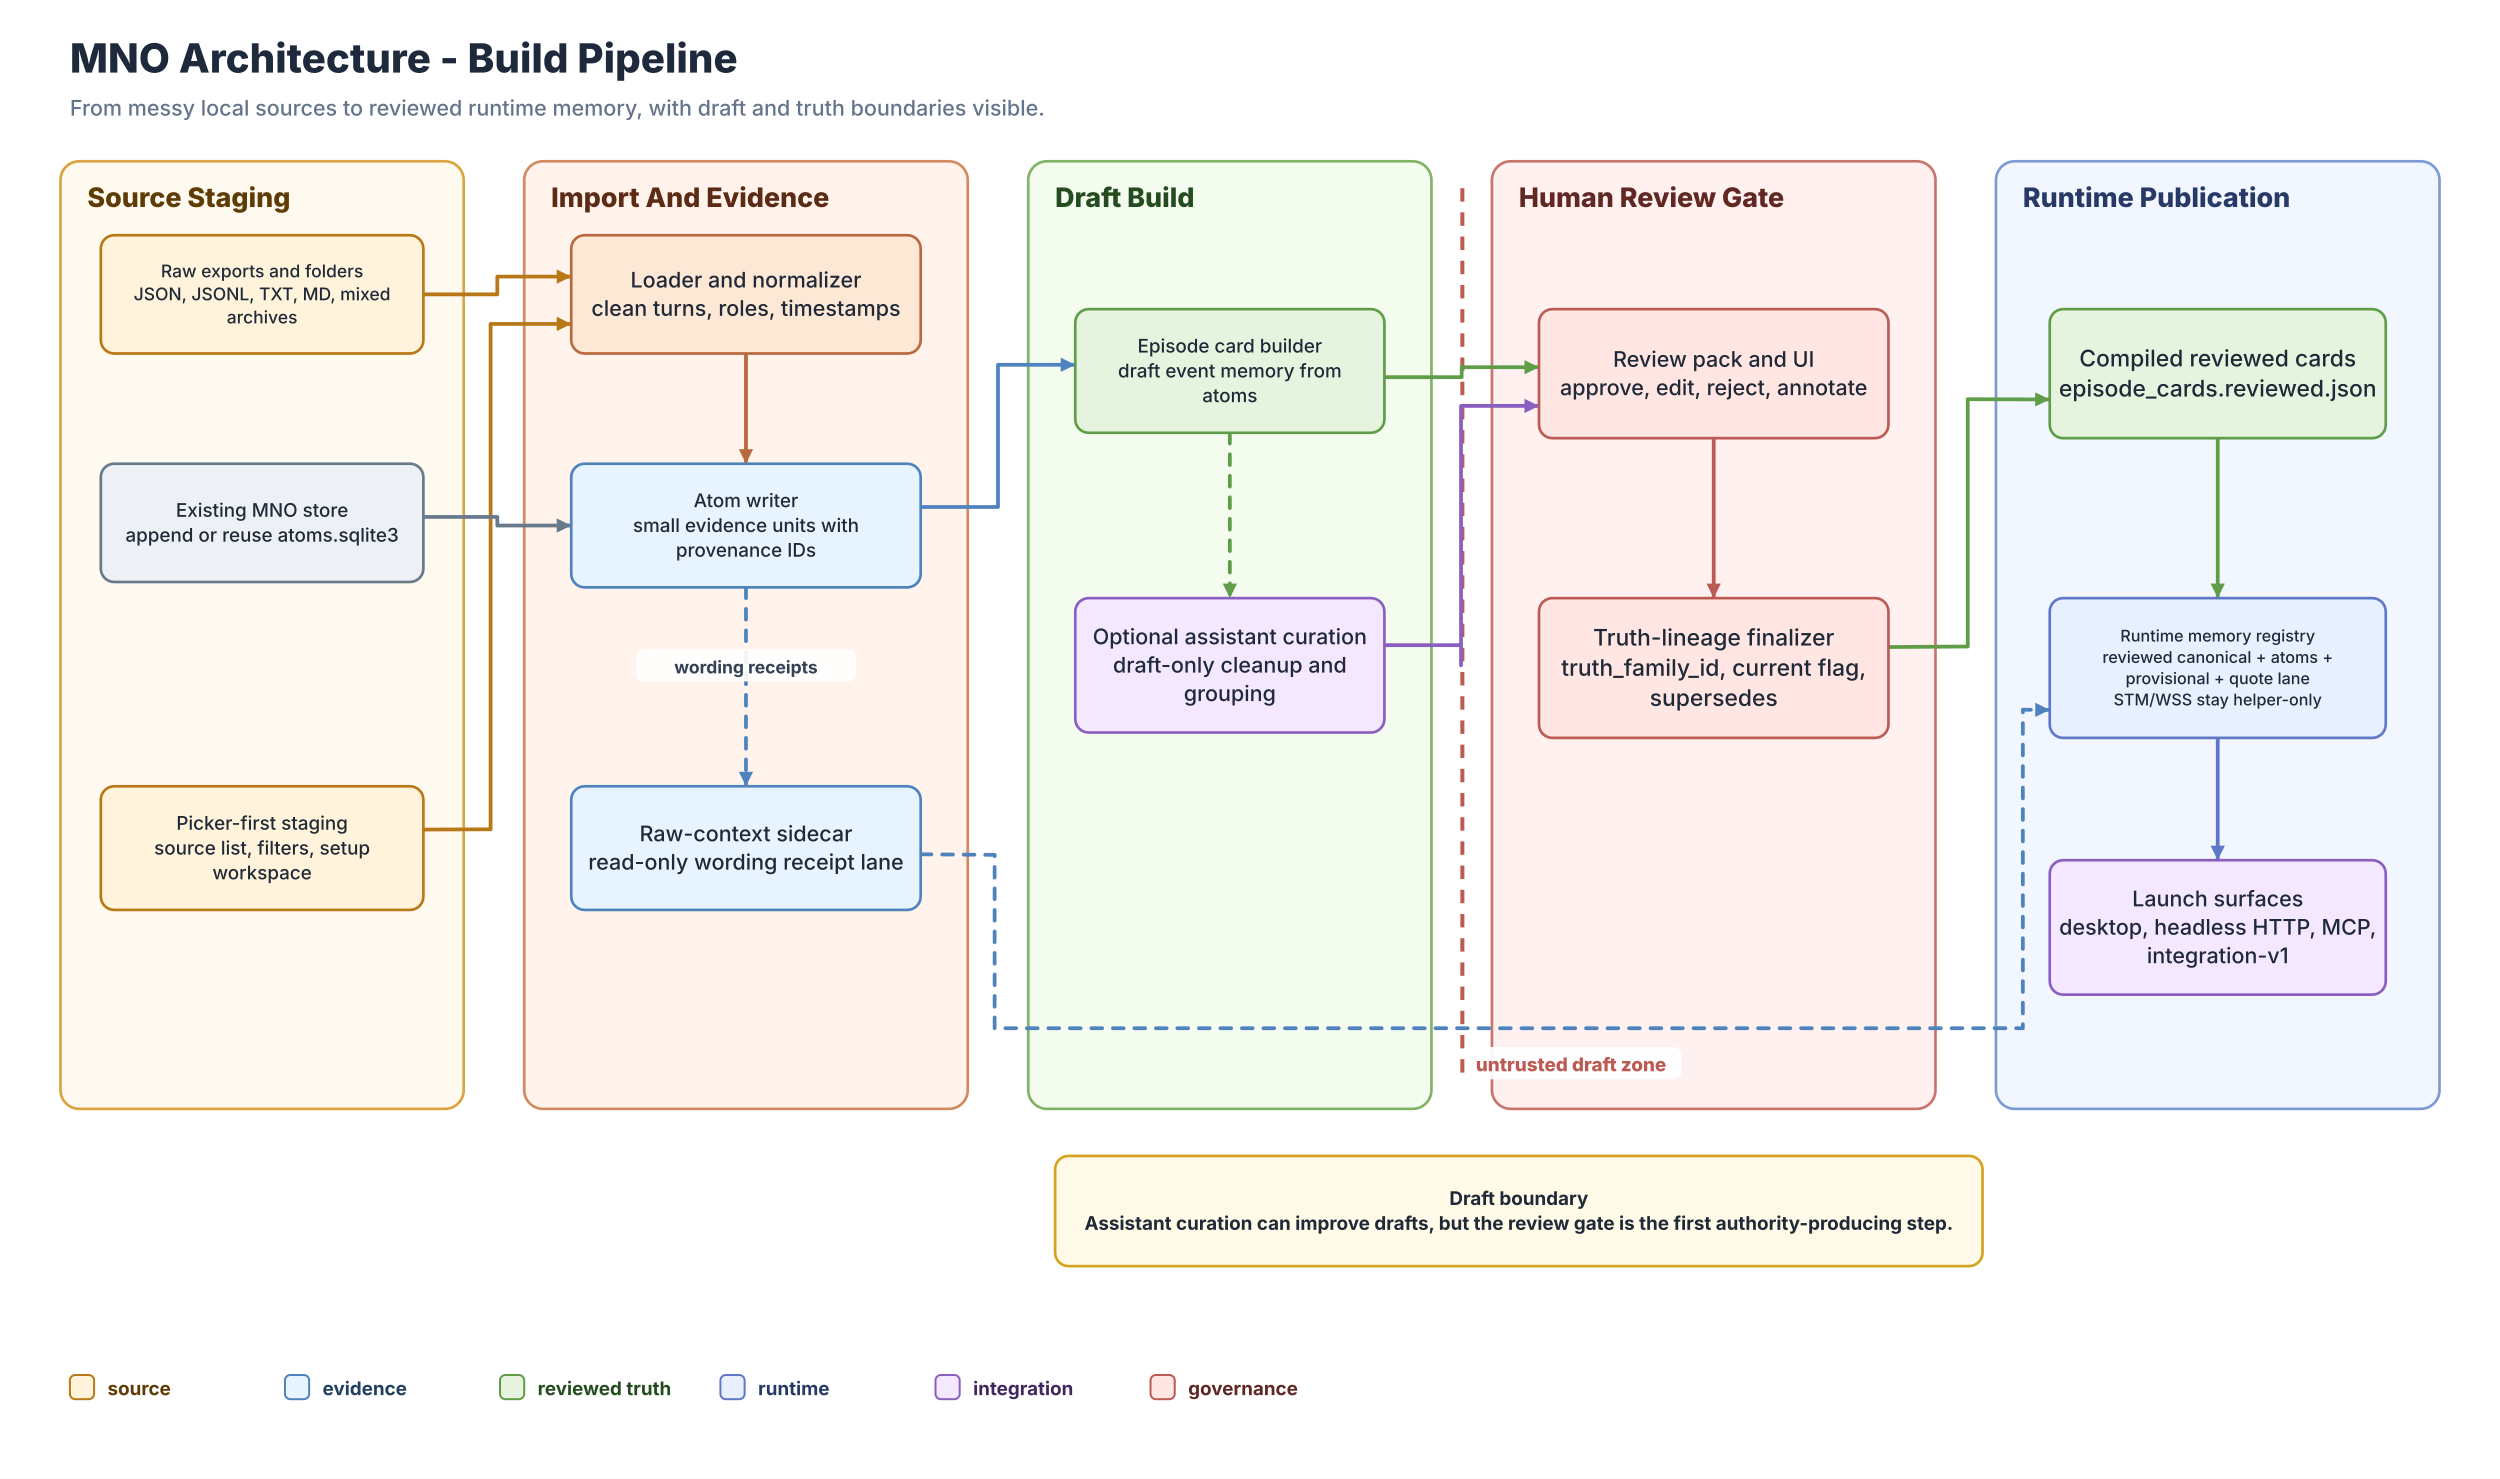
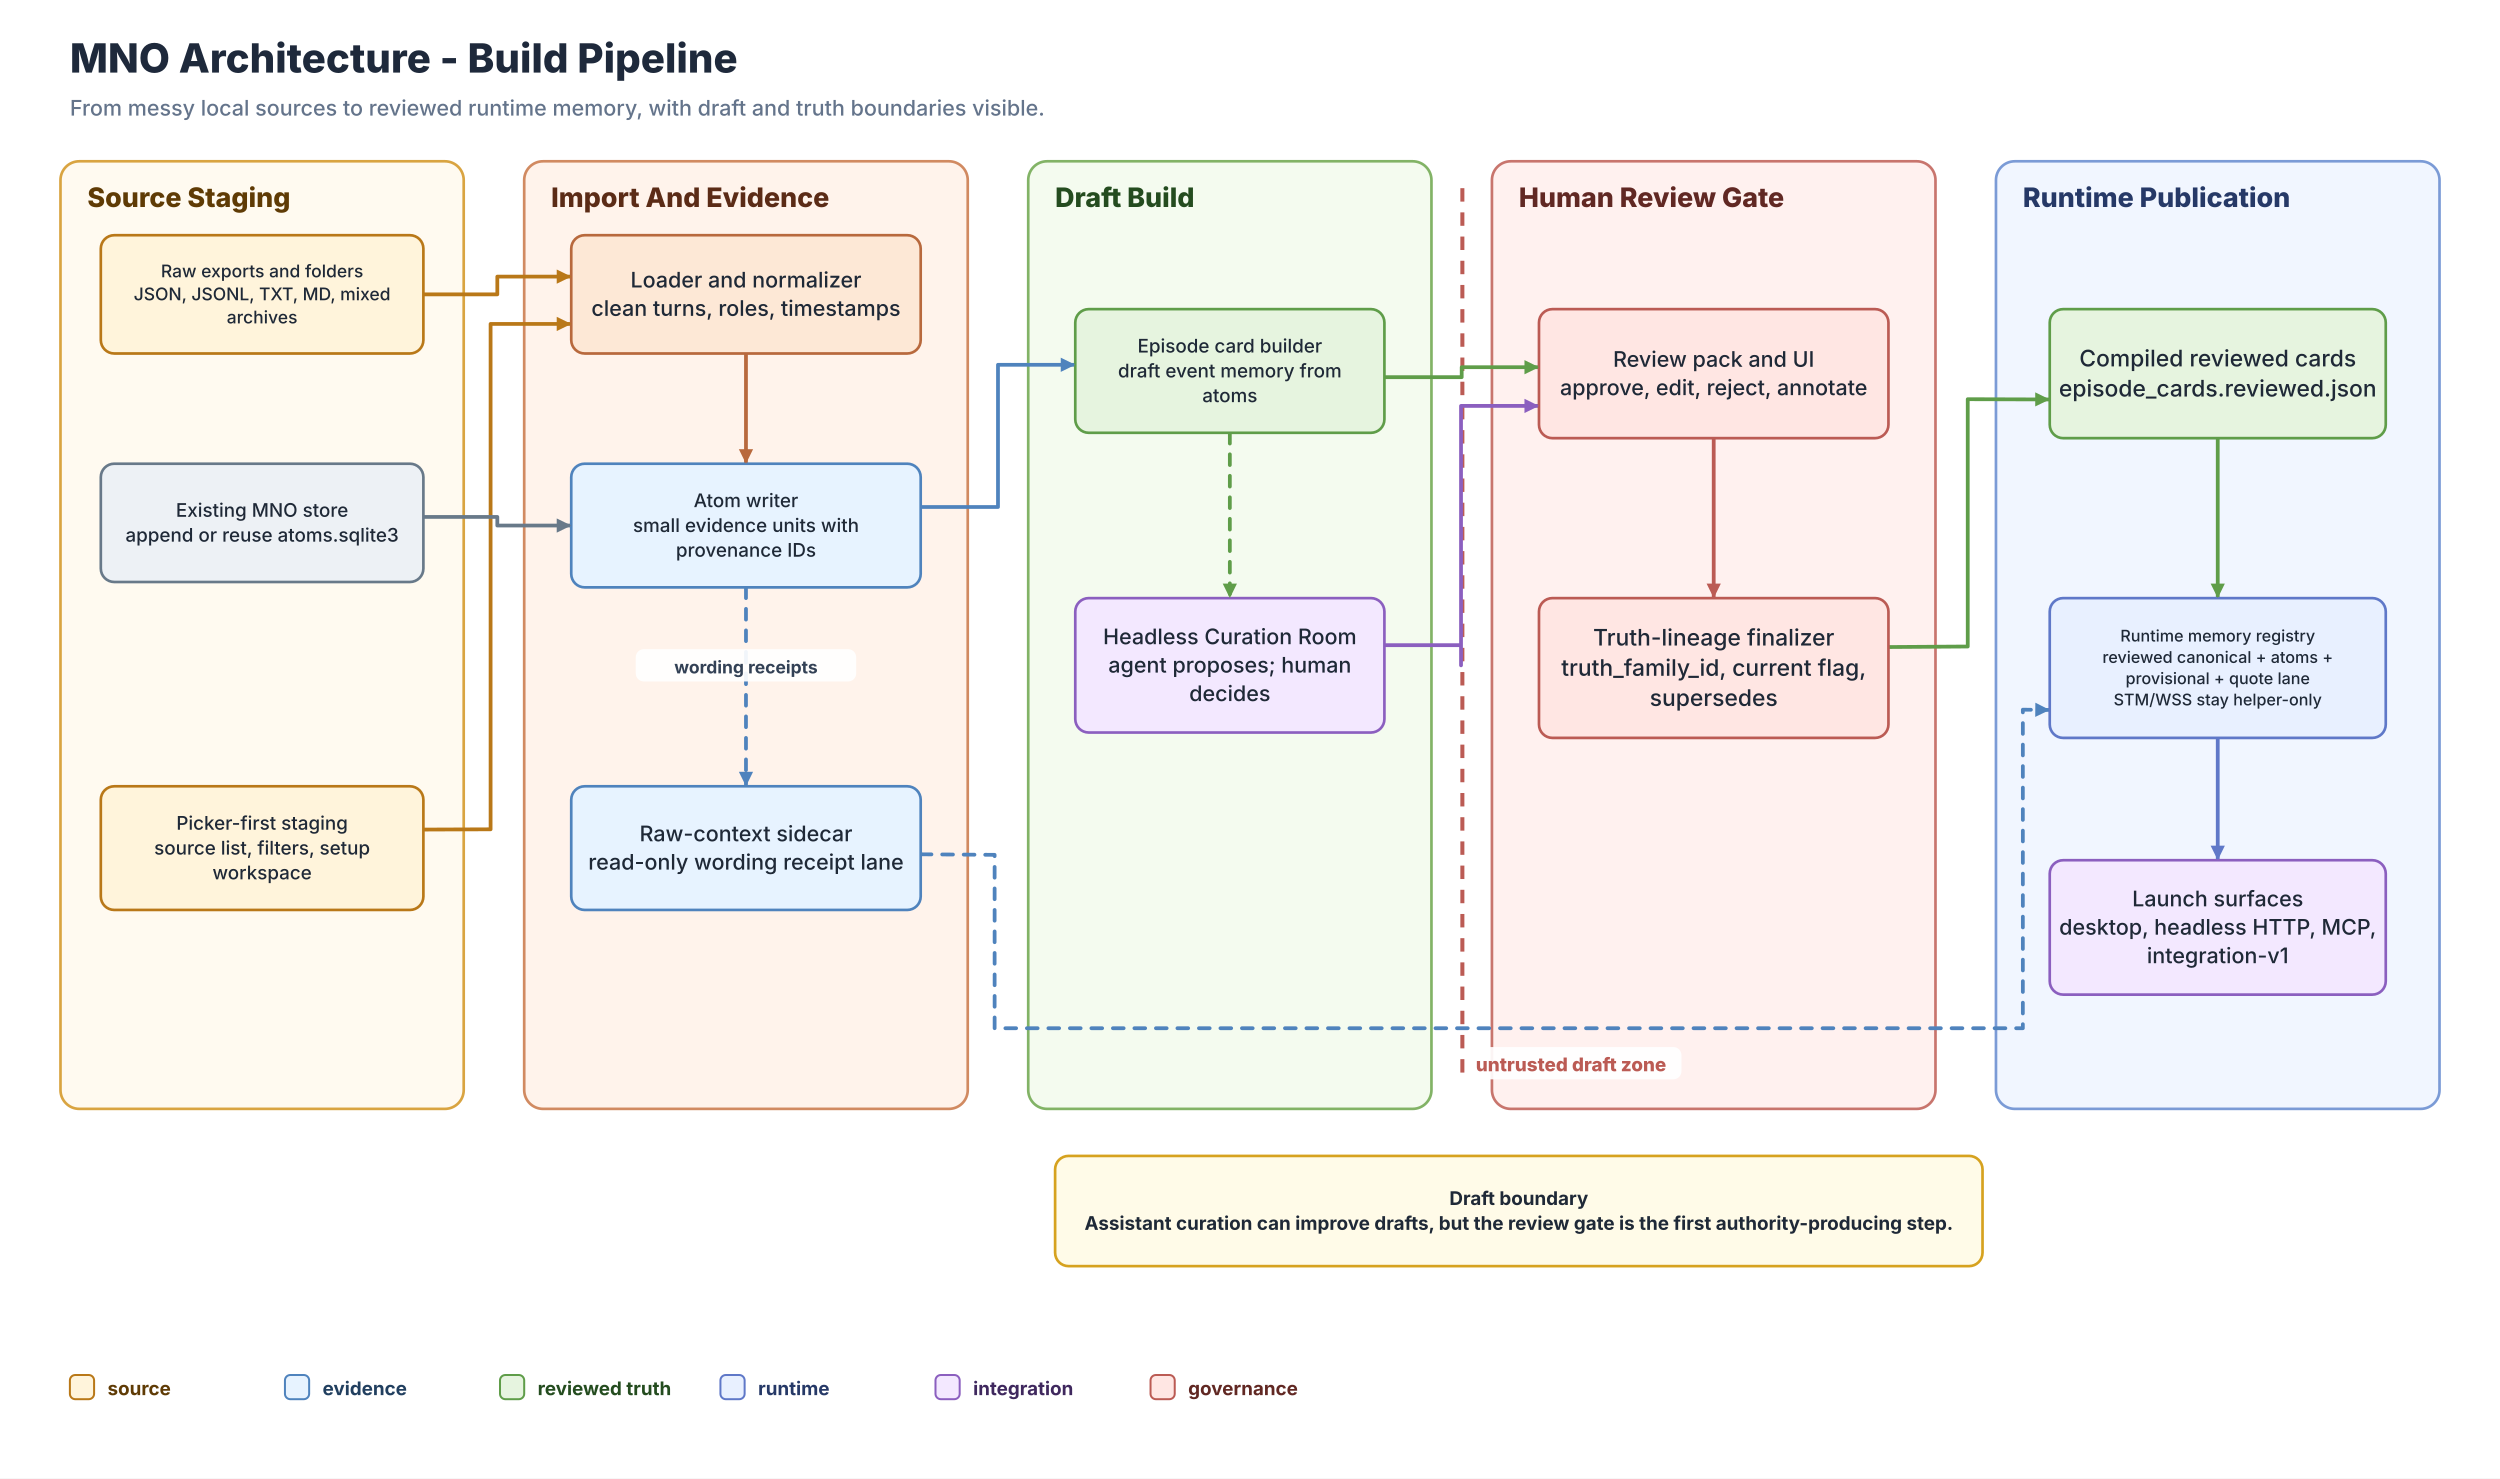
<svg xmlns="http://www.w3.org/2000/svg" width="1860" height="1100" viewBox="0 0 1860 1100" role="img" aria-label="MNO Architecture - Build Pipeline">
  <rect width="100%" height="100%" fill="#ffffff" />
  <text x="52" y="54" font-family="Segoe UI, Inter, Arial, sans-serif" font-size="30" font-weight="800" fill="#1e293b">MNO Architecture - Build Pipeline</text>
  <text x="52" y="86" font-family="Segoe UI, Inter, Arial, sans-serif" font-size="16" font-weight="500" fill="#64748b">From messy local sources to reviewed runtime memory, with draft and truth boundaries visible.</text>
  <rect x="45" y="120" width="300" height="705" rx="14" fill="#fffaf0" stroke="#d9a441" stroke-width="2" />
  <text x="65.0" y="154.0" font-family="Segoe UI, Inter, Arial, sans-serif" font-size="20" font-weight="800" fill="#5f3b05">Source Staging</text>
  <rect x="390" y="120" width="330" height="705" rx="14" fill="#fff3eb" stroke="#d18a61" stroke-width="2" />
  <text x="410.0" y="154.0" font-family="Segoe UI, Inter, Arial, sans-serif" font-size="20" font-weight="800" fill="#5b2b16">Import And Evidence</text>
  <rect x="765" y="120" width="300" height="705" rx="14" fill="#f4fbef" stroke="#82b366" stroke-width="2" />
  <text x="785.0" y="154.0" font-family="Segoe UI, Inter, Arial, sans-serif" font-size="20" font-weight="800" fill="#244c1f">Draft Build</text>
  <rect x="1110" y="120" width="330" height="705" rx="14" fill="#fff1ef" stroke="#c8756d" stroke-width="2" />
  <text x="1130.0" y="154.0" font-family="Segoe UI, Inter, Arial, sans-serif" font-size="20" font-weight="800" fill="#612823">Human Review Gate</text>
  <rect x="1485" y="120" width="330" height="705" rx="14" fill="#f1f6ff" stroke="#7b9bd6" stroke-width="2" />
  <text x="1505.0" y="154.0" font-family="Segoe UI, Inter, Arial, sans-serif" font-size="20" font-weight="800" fill="#263967">Runtime Publication</text>
  <line x1="1088.0" y1="140.0" x2="1088.0" y2="805.0" stroke="#bb5b54" stroke-width="3" stroke-dasharray="10 8" />
  <rect x="1093.0" y="779.0" width="158" height="24" rx="6" fill="#ffffff" fill-opacity="0.92" />
  <text x="1098.0" y="797.0" font-family="Segoe UI, Inter, Arial, sans-serif" font-size="14" font-weight="800" fill="#bb5b54">untrusted draft zone</text>
  <polyline points="315.0,219.0 370.0,219.0 370.0,205.8 425.0,205.8" fill="none" stroke="#b97818" stroke-width="2.8" stroke-linecap="round" stroke-linejoin="round" />
  <polyline points="315.0,617.2 365.0,617.0 365.0,241.0 425.0,241.0" fill="none" stroke="#b97818" stroke-width="2.8" stroke-linecap="round" stroke-linejoin="round" />
  <polyline points="555.0,263.0 555.0,345.0" fill="none" stroke="#b8693d" stroke-width="2.8" stroke-linecap="round" stroke-linejoin="round" />
  <polyline points="315.0,384.6 370.0,384.6 370.0,391.0 425.0,391.0" fill="none" stroke="#687989" stroke-width="2.8" stroke-linecap="round" stroke-linejoin="round" />
  <polyline points="555.0,437.0 555.0,585.0" fill="none" stroke="#4f83bd" stroke-width="2.8" stroke-linecap="round" stroke-linejoin="round" stroke-dasharray="8 8" />
  <rect x="473.0" y="483.0" width="164" height="24" rx="6" fill="#ffffff" fill-opacity="0.92" />
  <text x="555.0" y="501.0" text-anchor="middle" font-family="Segoe UI, Inter, Arial, sans-serif" font-size="13" font-weight="700" fill="#334155">wording receipts</text>
  <polyline points="685.0,377.2 742.5,377.2 742.5,271.4 800.0,271.4" fill="none" stroke="#4f83bd" stroke-width="2.8" stroke-linecap="round" stroke-linejoin="round" />
  <polyline points="915.0,322.0 915.0,445.0" fill="none" stroke="#5f9d49" stroke-width="2.8" stroke-linecap="round" stroke-linejoin="round" stroke-dasharray="8 8" />
  <polyline points="1030.0,280.6 1087.5,280.6 1087.5,273.2 1145.0,273.2" fill="none" stroke="#5f9d49" stroke-width="2.8" stroke-linecap="round" stroke-linejoin="round" />
  <polyline points="1030.0,480.0 1087.0,480.0 1087.0,495.0 1087.0,302.0 1145.0,302.0" fill="none" stroke="#8b5fbf" stroke-width="2.8" stroke-linecap="round" stroke-linejoin="round" />
  <polyline points="1275.0,326.0 1275.0,445.0" fill="none" stroke="#bb5b54" stroke-width="2.8" stroke-linecap="round" stroke-linejoin="round" />
  <polyline points="1405.0,481.4 1464.0,481.0 1464.0,297.0 1525.0,297.2" fill="none" stroke="#5f9d49" stroke-width="2.8" stroke-linecap="round" stroke-linejoin="round" />
  <polyline points="1650.0,326.0 1650.0,445.0" fill="none" stroke="#5f9d49" stroke-width="2.8" stroke-linecap="round" stroke-linejoin="round" />
  <polyline points="685.0,635.6 740.0,636.0 740.0,765.0 1505.0,765.0 1505.0,528.0 1525.0,528.2" fill="none" stroke="#4f83bd" stroke-width="2.8" stroke-linecap="round" stroke-linejoin="round" stroke-dasharray="8 8" />
  <polyline points="1650.0,549.0 1650.0,640.0" fill="none" stroke="#5f78c8" stroke-width="2.8" stroke-linecap="round" stroke-linejoin="round" />
  <rect x="75" y="175" width="240" height="88" rx="10" fill="#fff4db" stroke="#b97818" stroke-width="2" />
  <g class="node-label">
    <text x="195.0" y="206.3" text-anchor="middle" font-family="Segoe UI, Inter, Arial, sans-serif" font-size="13" font-weight="500" fill="#1f2937">Raw exports and folders</text>
    <text x="195.0" y="223.4" text-anchor="middle" font-family="Segoe UI, Inter, Arial, sans-serif" font-size="13" font-weight="500" fill="#1f2937">JSON, JSONL, TXT, MD, mixed</text>
    <text x="195.0" y="240.6" text-anchor="middle" font-family="Segoe UI, Inter, Arial, sans-serif" font-size="13" font-weight="500" fill="#1f2937">archives</text>
  </g>
  <rect x="75" y="345" width="240" height="88" rx="10" fill="#edf1f5" stroke="#687989" stroke-width="2" />
  <g class="node-label">
    <text x="195.0" y="384.5" text-anchor="middle" font-family="Segoe UI, Inter, Arial, sans-serif" font-size="14" font-weight="500" fill="#1f2937">Existing MNO store</text>
    <text x="195.0" y="403.0" text-anchor="middle" font-family="Segoe UI, Inter, Arial, sans-serif" font-size="14" font-weight="500" fill="#1f2937">append or reuse atoms.sqlite3</text>
  </g>
  <rect x="75" y="585" width="240" height="92" rx="10" fill="#fff4db" stroke="#b97818" stroke-width="2" />
  <g class="node-label">
    <text x="195.0" y="617.3" text-anchor="middle" font-family="Segoe UI, Inter, Arial, sans-serif" font-size="14" font-weight="500" fill="#1f2937">Picker-first staging</text>
    <text x="195.0" y="635.8" text-anchor="middle" font-family="Segoe UI, Inter, Arial, sans-serif" font-size="14" font-weight="500" fill="#1f2937">source list, filters, setup</text>
    <text x="195.0" y="654.2" text-anchor="middle" font-family="Segoe UI, Inter, Arial, sans-serif" font-size="14" font-weight="500" fill="#1f2937">workspace</text>
  </g>
  <rect x="425" y="175" width="260" height="88" rx="10" fill="#fde8d6" stroke="#b8693d" stroke-width="2" />
  <g class="node-label">
    <text x="555.0" y="213.9" text-anchor="middle" font-family="Segoe UI, Inter, Arial, sans-serif" font-size="16" font-weight="500" fill="#1f2937">Loader and normalizer</text>
    <text x="555.0" y="235.0" text-anchor="middle" font-family="Segoe UI, Inter, Arial, sans-serif" font-size="16" font-weight="500" fill="#1f2937">clean turns, roles, timestamps</text>
  </g>
  <rect x="425" y="345" width="260" height="92" rx="10" fill="#e7f3ff" stroke="#4f83bd" stroke-width="2" />
  <g class="node-label">
    <text x="555.0" y="377.3" text-anchor="middle" font-family="Segoe UI, Inter, Arial, sans-serif" font-size="14" font-weight="500" fill="#1f2937">Atom writer</text>
    <text x="555.0" y="395.8" text-anchor="middle" font-family="Segoe UI, Inter, Arial, sans-serif" font-size="14" font-weight="500" fill="#1f2937">small evidence units with</text>
    <text x="555.0" y="414.2" text-anchor="middle" font-family="Segoe UI, Inter, Arial, sans-serif" font-size="14" font-weight="500" fill="#1f2937">provenance IDs</text>
  </g>
  <rect x="425" y="585" width="260" height="92" rx="10" fill="#e7f3ff" stroke="#4f83bd" stroke-width="2" />
  <g class="node-label">
    <text x="555.0" y="625.9" text-anchor="middle" font-family="Segoe UI, Inter, Arial, sans-serif" font-size="16" font-weight="500" fill="#1f2937">Raw-context sidecar</text>
    <text x="555.0" y="647.0" text-anchor="middle" font-family="Segoe UI, Inter, Arial, sans-serif" font-size="16" font-weight="500" fill="#1f2937">read-only wording receipt lane</text>
  </g>
  <rect x="800" y="230" width="230" height="92" rx="10" fill="#e6f4df" stroke="#5f9d49" stroke-width="2" />
  <g class="node-label">
    <text x="915.0" y="262.3" text-anchor="middle" font-family="Segoe UI, Inter, Arial, sans-serif" font-size="14" font-weight="500" fill="#1f2937">Episode card builder</text>
    <text x="915.0" y="280.8" text-anchor="middle" font-family="Segoe UI, Inter, Arial, sans-serif" font-size="14" font-weight="500" fill="#1f2937">draft event memory from</text>
    <text x="915.0" y="299.2" text-anchor="middle" font-family="Segoe UI, Inter, Arial, sans-serif" font-size="14" font-weight="500" fill="#1f2937">atoms</text>
  </g>
  <rect x="800" y="445" width="230" height="100" rx="10" fill="#f3e8ff" stroke="#8b5fbf" stroke-width="2" />
  <g class="node-label">
-     <text x="915.0" y="479.3" text-anchor="middle" font-family="Segoe UI, Inter, Arial, sans-serif" font-size="16" font-weight="500" fill="#1f2937">Optional assistant curation</text>
-     <text x="915.0" y="500.4" text-anchor="middle" font-family="Segoe UI, Inter, Arial, sans-serif" font-size="16" font-weight="500" fill="#1f2937">draft-only cleanup and</text>
-     <text x="915.0" y="521.6" text-anchor="middle" font-family="Segoe UI, Inter, Arial, sans-serif" font-size="16" font-weight="500" fill="#1f2937">grouping</text>
+     <text x="915.0" y="479.3" text-anchor="middle" font-family="Segoe UI, Inter, Arial, sans-serif" font-size="16" font-weight="500" fill="#1f2937">Headless Curation Room</text>
+     <text x="915.0" y="500.4" text-anchor="middle" font-family="Segoe UI, Inter, Arial, sans-serif" font-size="16" font-weight="500" fill="#1f2937">agent proposes; human</text>
+     <text x="915.0" y="521.6" text-anchor="middle" font-family="Segoe UI, Inter, Arial, sans-serif" font-size="16" font-weight="500" fill="#1f2937">decides</text>
  </g>
  <rect x="1145" y="230" width="260" height="96" rx="10" fill="#ffe6e3" stroke="#bb5b54" stroke-width="2" />
  <g class="node-label">
    <text x="1275.0" y="272.9" text-anchor="middle" font-family="Segoe UI, Inter, Arial, sans-serif" font-size="16" font-weight="500" fill="#1f2937">Review pack and UI</text>
    <text x="1275.0" y="294.0" text-anchor="middle" font-family="Segoe UI, Inter, Arial, sans-serif" font-size="16" font-weight="500" fill="#1f2937">approve, edit, reject, annotate</text>
  </g>
  <rect x="1145" y="445" width="260" height="104" rx="10" fill="#ffe6e3" stroke="#bb5b54" stroke-width="2" />
  <g class="node-label">
    <text x="1275.0" y="480.3" text-anchor="middle" font-family="Segoe UI, Inter, Arial, sans-serif" font-size="17" font-weight="500" fill="#1f2937">Truth-lineage finalizer</text>
    <text x="1275.0" y="502.8" text-anchor="middle" font-family="Segoe UI, Inter, Arial, sans-serif" font-size="17" font-weight="500" fill="#1f2937">truth_family_id, current flag,</text>
    <text x="1275.0" y="525.2" text-anchor="middle" font-family="Segoe UI, Inter, Arial, sans-serif" font-size="17" font-weight="500" fill="#1f2937">supersedes</text>
  </g>
  <rect x="1525" y="230" width="250" height="96" rx="10" fill="#e6f4df" stroke="#5f9d49" stroke-width="2" />
  <g class="node-label">
    <text x="1650.0" y="272.6" text-anchor="middle" font-family="Segoe UI, Inter, Arial, sans-serif" font-size="17" font-weight="500" fill="#1f2937">Compiled reviewed cards</text>
    <text x="1650.0" y="295.0" text-anchor="middle" font-family="Segoe UI, Inter, Arial, sans-serif" font-size="17" font-weight="500" fill="#1f2937">episode_cards.reviewed.json</text>
  </g>
  <rect x="1525" y="445" width="250" height="104" rx="10" fill="#e8f0ff" stroke="#5f78c8" stroke-width="2" />
  <g class="node-label">
    <text x="1650.0" y="477.3" text-anchor="middle" font-family="Segoe UI, Inter, Arial, sans-serif" font-size="12" font-weight="500" fill="#1f2937">Runtime memory registry</text>
    <text x="1650.0" y="493.2" text-anchor="middle" font-family="Segoe UI, Inter, Arial, sans-serif" font-size="12" font-weight="500" fill="#1f2937">reviewed canonical + atoms +</text>
    <text x="1650.0" y="509.0" text-anchor="middle" font-family="Segoe UI, Inter, Arial, sans-serif" font-size="12" font-weight="500" fill="#1f2937">provisional + quote lane</text>
    <text x="1650.0" y="524.8" text-anchor="middle" font-family="Segoe UI, Inter, Arial, sans-serif" font-size="12" font-weight="500" fill="#1f2937">STM/WSS stay helper-only</text>
  </g>
  <rect x="1525" y="640" width="250" height="100" rx="10" fill="#f3e8ff" stroke="#8b5fbf" stroke-width="2" />
  <g class="node-label">
    <text x="1650.0" y="674.3" text-anchor="middle" font-family="Segoe UI, Inter, Arial, sans-serif" font-size="16" font-weight="500" fill="#1f2937">Launch surfaces</text>
    <text x="1650.0" y="695.4" text-anchor="middle" font-family="Segoe UI, Inter, Arial, sans-serif" font-size="16" font-weight="500" fill="#1f2937">desktop, headless HTTP, MCP,</text>
    <text x="1650.0" y="716.6" text-anchor="middle" font-family="Segoe UI, Inter, Arial, sans-serif" font-size="16" font-weight="500" fill="#1f2937">integration-v1</text>
  </g>
  <rect x="785" y="860" width="690" height="82" rx="10" fill="#fffbe8" stroke="#d6a21f" stroke-width="2" />
  <g class="node-label">
    <text x="1130.0" y="896.5" text-anchor="middle" font-family="Segoe UI, Inter, Arial, sans-serif" font-size="14" font-weight="700" fill="#1f2937">Draft boundary</text>
    <text x="1130.0" y="915.0" text-anchor="middle" font-family="Segoe UI, Inter, Arial, sans-serif" font-size="14" font-weight="700" fill="#1f2937">Assistant curation can improve drafts, but the review gate is the first authority-producing step.</text>
  </g>
  <polygon points="425.0,205.8 414.2,211.1 414.2,200.5" fill="#b97818" />
  <polygon points="425.0,241.0 414.2,246.3 414.2,235.7" fill="#b97818" />
  <polygon points="555.0,345.0 549.7,334.2 560.3,334.2" fill="#b8693d" />
  <polygon points="425.0,391.0 414.2,396.3 414.2,385.7" fill="#687989" />
  <polygon points="555.0,585.0 549.7,574.2 560.3,574.2" fill="#4f83bd" />
  <polygon points="800.0,271.4 789.2,276.7 789.2,266.1" fill="#4f83bd" />
  <polygon points="915.0,445.0 909.7,434.2 920.3,434.2" fill="#5f9d49" />
  <polygon points="1145.0,273.2 1134.2,278.5 1134.2,267.9" fill="#5f9d49" />
  <polygon points="1145.0,302.0 1134.2,307.3 1134.2,296.7" fill="#8b5fbf" />
  <polygon points="1275.0,445.0 1269.7,434.2 1280.3,434.2" fill="#bb5b54" />
  <polygon points="1525.0,297.2 1514.2,302.4 1514.2,291.9" fill="#5f9d49" />
  <polygon points="1650.0,445.0 1644.7,434.2 1655.3,434.2" fill="#5f9d49" />
  <polygon points="1525.0,528.2 1514.2,533.4 1514.3,522.8" fill="#4f83bd" />
  <polygon points="1650.0,640.0 1644.7,629.2 1655.3,629.2" fill="#5f78c8" />
  <rect x="52.0" y="1023.0" width="18" height="18" rx="4" fill="#fff4db" stroke="#b97818" stroke-width="1.5" />
  <text x="80.0" y="1038.0" font-family="Segoe UI, Inter, Arial, sans-serif" font-size="14" font-weight="700" fill="#5f3b05">source</text>
  <rect x="212.0" y="1023.0" width="18" height="18" rx="4" fill="#e7f3ff" stroke="#4f83bd" stroke-width="1.5" />
  <text x="240.0" y="1038.0" font-family="Segoe UI, Inter, Arial, sans-serif" font-size="14" font-weight="700" fill="#213f5f">evidence</text>
  <rect x="372.0" y="1023.0" width="18" height="18" rx="4" fill="#e6f4df" stroke="#5f9d49" stroke-width="1.5" />
  <text x="400.0" y="1038.0" font-family="Segoe UI, Inter, Arial, sans-serif" font-size="14" font-weight="700" fill="#244c1f">reviewed truth</text>
  <rect x="536.0" y="1023.0" width="18" height="18" rx="4" fill="#e8f0ff" stroke="#5f78c8" stroke-width="1.5" />
  <text x="564.0" y="1038.0" font-family="Segoe UI, Inter, Arial, sans-serif" font-size="14" font-weight="700" fill="#263967">runtime</text>
  <rect x="696.0" y="1023.0" width="18" height="18" rx="4" fill="#f3e8ff" stroke="#8b5fbf" stroke-width="1.5" />
  <text x="724.0" y="1038.0" font-family="Segoe UI, Inter, Arial, sans-serif" font-size="14" font-weight="700" fill="#3f285e">integration</text>
  <rect x="856.0" y="1023.0" width="18" height="18" rx="4" fill="#ffe6e3" stroke="#bb5b54" stroke-width="1.5" />
  <text x="884.0" y="1038.0" font-family="Segoe UI, Inter, Arial, sans-serif" font-size="14" font-weight="700" fill="#612823">governance</text>
</svg>
